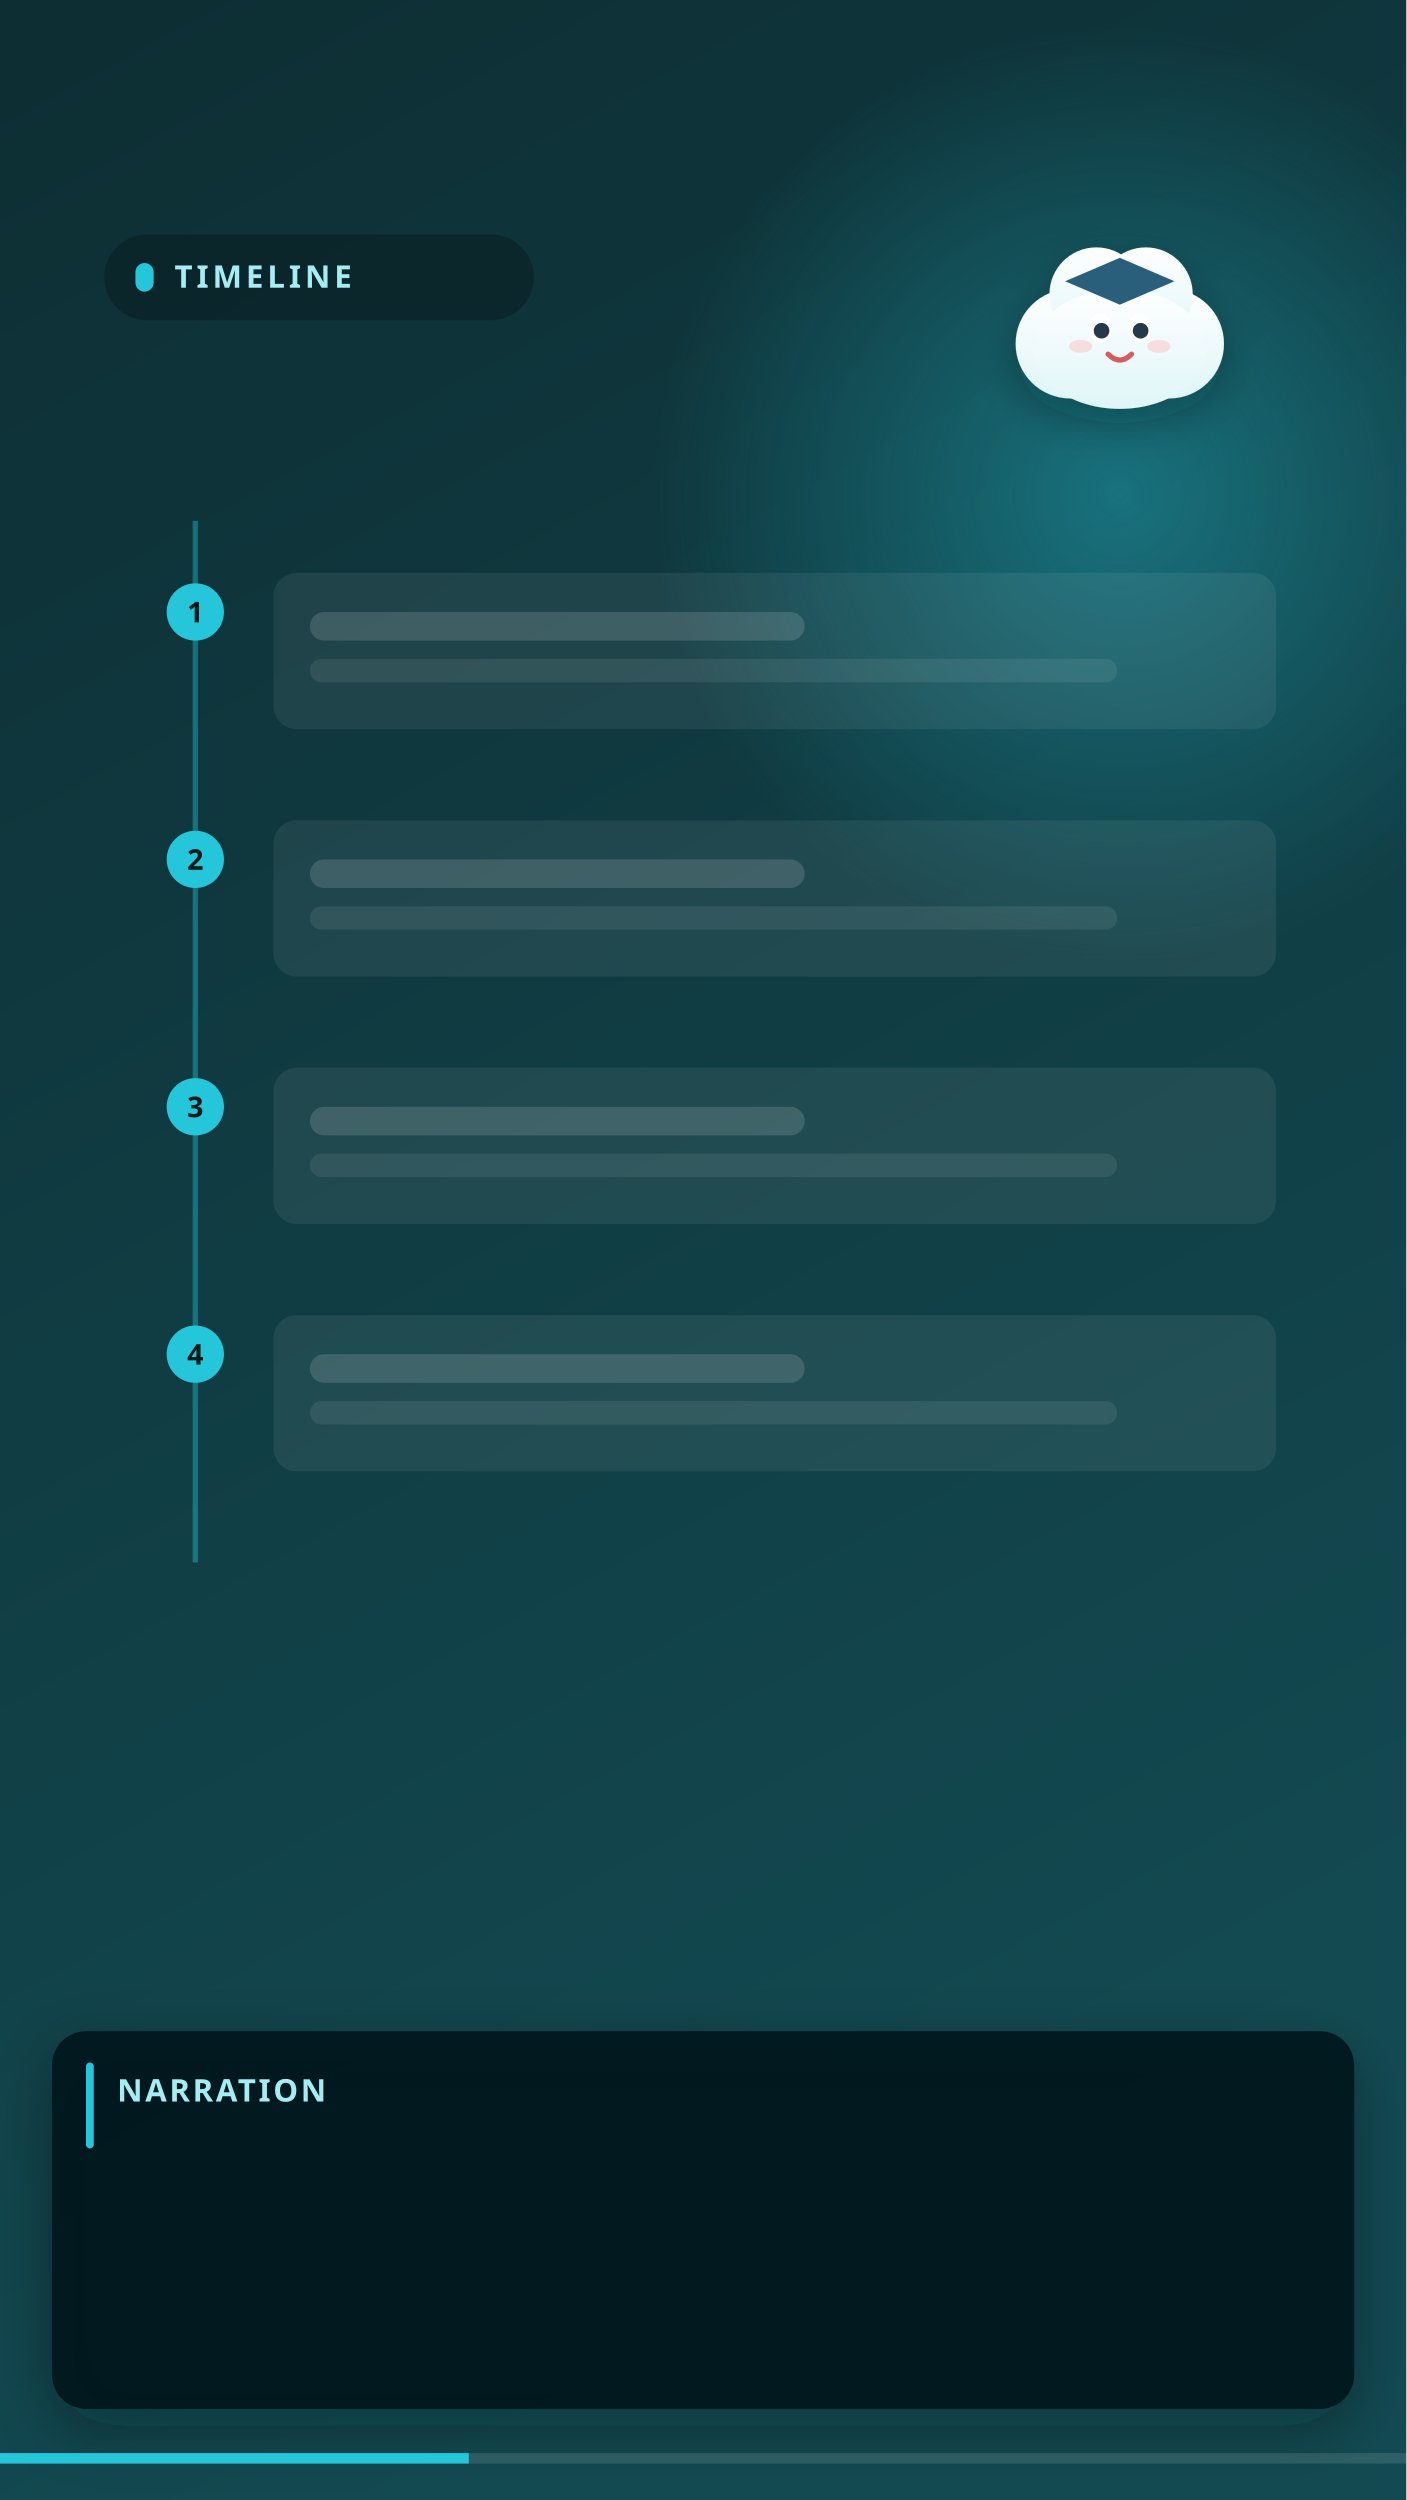
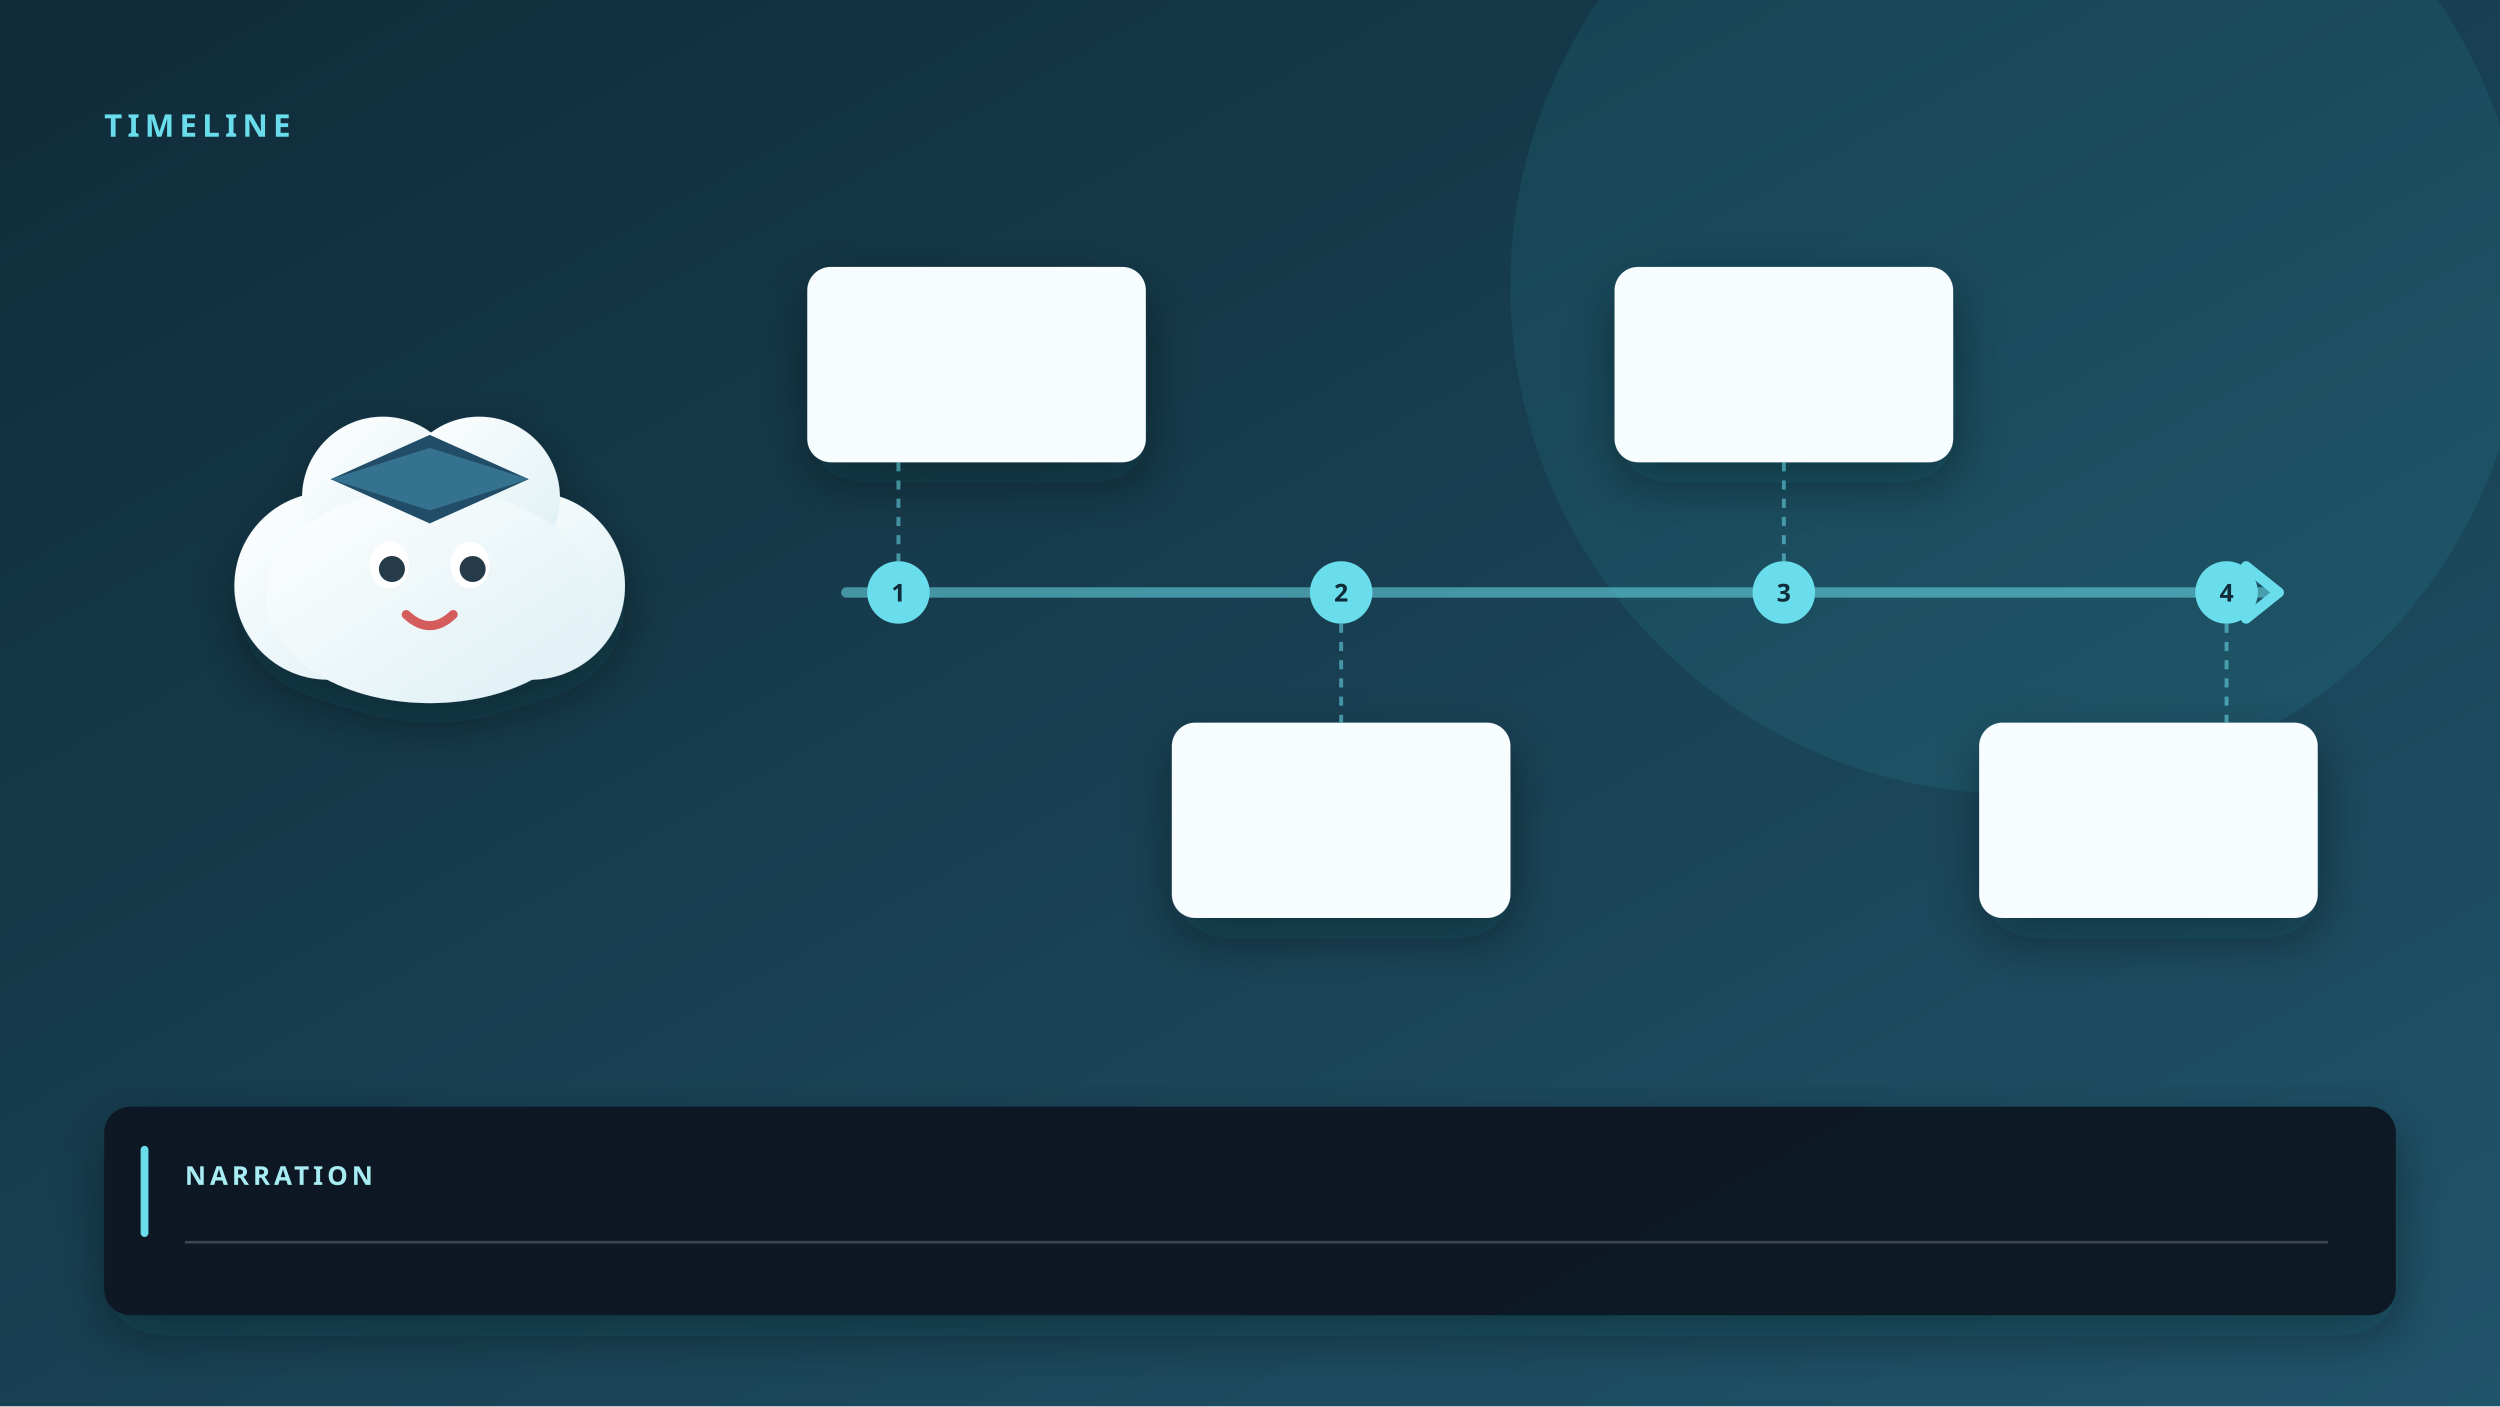
- <svg xmlns="http://www.w3.org/2000/svg" viewBox="0 0 1080 1920" width="1080" height="1920">
+ <svg xmlns="http://www.w3.org/2000/svg" viewBox="0 0 1920 1080" width="1920" height="1080">
  <defs>
-     <linearGradient id="bg" x1="0" y1="0" x2="0.3" y2="1">
-       <stop offset="0%" stop-color="#0d2e33" />
-       <stop offset="100%" stop-color="#134a52" />
+     <linearGradient id="time-new-bg" x2="1" y2="1">
+       <stop stop-color="#102b39" />
+       <stop offset="1" stop-color="#20546a" />
    </linearGradient>
-     <radialGradient id="glow" cx="0.5" cy="0.5" r="0.5">
-       <stop offset="0%" stop-color="#26c6da" stop-opacity="0.4" />
-       <stop offset="100%" stop-color="#26c6da" stop-opacity="0" />
-     </radialGradient>
-     <linearGradient id="cloudFill" x1="0" y1="0" x2="0" y2="1">
-       <stop offset="0%" stop-color="#ffffff" />
-       <stop offset="100%" stop-color="#dff5f8" />
+     <linearGradient id="time-new-cloud" y2="1">
+       <stop stop-color="#fff" />
+       <stop offset="1" stop-color="#dceff4" />
    </linearGradient>
-     <filter id="soft" x="-40%" y="-40%" width="180%" height="180%">
-       <feDropShadow dx="0" dy="16" stdDeviation="24" flood-color="#04191c" flood-opacity="0.4" />
-     </filter>
-     <filter id="cloudShadow" x="-60%" y="-60%" width="220%" height="220%">
-       <feDropShadow dx="0" dy="12" stdDeviation="16" flood-color="#04191c" flood-opacity="0.32" />
+     <filter id="time-new-shadow" x="-20%" y="-20%" width="140%" height="150%">
+       <feDropShadow dy="16" stdDeviation="20" flood-color="#06151c" flood-opacity=".4" />
    </filter>
  </defs>
-   <rect width="1080" height="1920" fill="url(#bg)" />
-   <circle cx="860" cy="380" r="360" fill="url(#glow)" />
-   <rect x="80" y="180" width="330" height="66" rx="33" fill="#0a2529" opacity="0.85" />
-   <rect x="104" y="202" width="14" height="22" rx="7" fill="#26c6da" />
-   <text x="134" y="221" fill="#a6ecf3" font-family="'Segoe UI', sans-serif" font-size="24" font-weight="800" letter-spacing="3">TIMELINE</text>
-   <g transform="translate(860, 250)" filter="url(#cloudShadow)">
-     <g>
-       <circle cx="-38" cy="14" r="42" fill="url(#cloudFill)" />
-       <circle cx="38" cy="14" r="42" fill="url(#cloudFill)" />
-       <circle cx="-18" cy="-24" r="36" fill="url(#cloudFill)" />
-       <circle cx="20" cy="-24" r="36" fill="url(#cloudFill)" />
-       <ellipse cx="0" cy="18" rx="66" ry="46" fill="url(#cloudFill)" />
+   <rect width="1920" height="1080" fill="url(#time-new-bg)" />
+   <circle cx="1550" cy="220" r="390" fill="#27c6d8" opacity=".09" />
+   <text x="80" y="105" fill="#69ddeb" font-family="Segoe UI, sans-serif" font-size="24" font-weight="800" letter-spacing="4">TIMELINE</text>
+   <g transform="translate(330 430)" filter="url(#time-new-shadow)">
+     <circle cx="-78" cy="20" r="72" fill="url(#time-new-cloud)" />
+     <circle cx="78" cy="20" r="72" fill="url(#time-new-cloud)" />
+     <circle cx="-36" cy="-48" r="62" fill="url(#time-new-cloud)" />
+     <circle cx="38" cy="-48" r="62" fill="url(#time-new-cloud)" />
+     <ellipse cy="28" rx="126" ry="82" fill="url(#time-new-cloud)" />
+     <polygon points="-76,-62 0,-96 76,-62 0,-28" fill="#244e68" />
+     <polygon points="-76,-62 0,-86 76,-62 0,-38" fill="#36728f" />
+     <ellipse cx="-31" cy="4" rx="15" ry="18" fill="#fff" />
+     <circle cx="-29" cy="7" r="10" fill="#263b4a" />
+     <ellipse cx="31" cy="4" rx="15" ry="18" fill="#fff" />
+     <circle cx="33" cy="7" r="10" fill="#263b4a" />
+     <path d="M-18 42Q0 59 18 42" fill="none" stroke="#d45b5b" stroke-width="7" stroke-linecap="round" />
+   </g>
+   <line x1="650" y1="455" x2="1750" y2="455" stroke="#69ddeb" stroke-width="8" stroke-linecap="round" opacity=".55" />
+   <path d="M1725 435L1750 455 1725 475" fill="none" stroke="#69ddeb" stroke-width="8" stroke-linecap="round" stroke-linejoin="round" />
+   <g font-family="Segoe UI, sans-serif" text-anchor="middle">
+     <g fill="#69ddeb">
+       <circle cx="690" cy="455" r="24" />
+       <circle cx="1030" cy="455" r="24" />
+       <circle cx="1370" cy="455" r="24" />
+       <circle cx="1710" cy="455" r="24" />
    </g>
-     <polygon points="-42,-34 0,-52 42,-34 0,-16" fill="#2c5f7c" />
-     <ellipse cx="-15" cy="2" rx="9" ry="11" fill="#fff" />
-     <circle cx="-14" cy="4" r="6" fill="#25384a" />
-     <ellipse cx="15" cy="2" rx="9" ry="11" fill="#fff" />
-     <circle cx="16" cy="4" r="6" fill="#25384a" />
-     <path d="M-9,22 Q0,31 9,22" fill="none" stroke="#d45b5b" stroke-width="4" stroke-linecap="round" />
-     <ellipse cx="-30" cy="16" rx="9" ry="5" fill="#ffb4b4" opacity="0.4" />
-     <ellipse cx="30" cy="16" rx="9" ry="5" fill="#ffb4b4" opacity="0.4" />
+     <g fill="#102b39" font-size="19" font-weight="900">
+       <text x="690" y="462">1</text>
+       <text x="1030" y="462">2</text>
+       <text x="1370" y="462">3</text>
+       <text x="1710" y="462">4</text>
+     </g>
+     <g filter="url(#time-new-shadow)">
+       <rect x="620" y="205" width="260" height="150" rx="18" fill="#f7fdff" />
+       <rect x="900" y="555" width="260" height="150" rx="18" fill="#f7fdff" />
+       <rect x="1240" y="205" width="260" height="150" rx="18" fill="#f7fdff" />
+       <rect x="1520" y="555" width="260" height="150" rx="18" fill="#f7fdff" />
+     </g>
  </g>
-   <line x1="150" y1="400" x2="150" y2="1200" stroke="#26c6da" stroke-width="4" opacity="0.4" />
-   <g>
-     <circle cx="150" cy="470" r="22" fill="#26c6da" />
-     <text x="150" y="478" fill="#04191c" font-family="'Segoe UI', sans-serif" font-size="22" font-weight="800" text-anchor="middle">1</text>
-     <rect x="210" y="440" width="770" height="120" rx="18" fill="#ffffff" opacity="0.07" />
-     <rect x="238" y="470" width="380" height="22" rx="11" fill="#ffffff" opacity="0.14" />
-     <rect x="238" y="506" width="620" height="18" rx="9" fill="#ffffff" opacity="0.08" />
-     <circle cx="150" cy="660" r="22" fill="#26c6da" />
-     <text x="150" y="668" fill="#04191c" font-family="'Segoe UI', sans-serif" font-size="22" font-weight="800" text-anchor="middle">2</text>
-     <rect x="210" y="630" width="770" height="120" rx="18" fill="#ffffff" opacity="0.07" />
-     <rect x="238" y="660" width="380" height="22" rx="11" fill="#ffffff" opacity="0.14" />
-     <rect x="238" y="696" width="620" height="18" rx="9" fill="#ffffff" opacity="0.08" />
-     <circle cx="150" cy="850" r="22" fill="#26c6da" />
-     <text x="150" y="858" fill="#04191c" font-family="'Segoe UI', sans-serif" font-size="22" font-weight="800" text-anchor="middle">3</text>
-     <rect x="210" y="820" width="770" height="120" rx="18" fill="#ffffff" opacity="0.07" />
-     <rect x="238" y="850" width="380" height="22" rx="11" fill="#ffffff" opacity="0.14" />
-     <rect x="238" y="886" width="620" height="18" rx="9" fill="#ffffff" opacity="0.08" />
-     <circle cx="150" cy="1040" r="22" fill="#26c6da" />
-     <text x="150" y="1048" fill="#04191c" font-family="'Segoe UI', sans-serif" font-size="22" font-weight="800" text-anchor="middle">4</text>
-     <rect x="210" y="1010" width="770" height="120" rx="18" fill="#ffffff" opacity="0.07" />
-     <rect x="238" y="1040" width="380" height="22" rx="11" fill="#ffffff" opacity="0.14" />
-     <rect x="238" y="1076" width="620" height="18" rx="9" fill="#ffffff" opacity="0.08" />
+   <g stroke="#69ddeb" stroke-width="3" stroke-dasharray="7 7" opacity=".55">
+     <line x1="690" y1="355" x2="690" y2="431" />
+     <line x1="1030" y1="479" x2="1030" y2="555" />
+     <line x1="1370" y1="355" x2="1370" y2="431" />
+     <line x1="1710" y1="479" x2="1710" y2="555" />
  </g>
-   <g filter="url(#soft)">
-     <rect x="40" y="1560" width="1000" height="290" rx="26" fill="#04191c" opacity="0.92" />
-   </g>
-   <rect x="66" y="1584" width="6" height="66" rx="3" fill="#26c6da" />
-   <text x="90" y="1614" fill="#a6ecf3" font-family="'Segoe UI', sans-serif" font-size="24" font-weight="800" letter-spacing="2">NARRATION</text>
-   <rect x="0" y="1884" width="1080" height="8" fill="#ffffff" opacity="0.12" />
-   <rect x="0" y="1884" width="360" height="8" fill="#26c6da" />
+   <rect x="80" y="850" width="1760" height="160" rx="20" fill="#071820" opacity=".95" filter="url(#time-new-shadow)" />
+   <rect x="108" y="880" width="6" height="70" rx="3" fill="#69ddeb" />
+   <text x="142" y="910" fill="#a9edf4" font-family="Segoe UI, sans-serif" font-size="20" font-weight="800" letter-spacing="3">NARRATION</text>
+   <line x1="142" y1="954" x2="1788" y2="954" stroke="#fff" stroke-opacity=".2" stroke-width="2" />
</svg>
